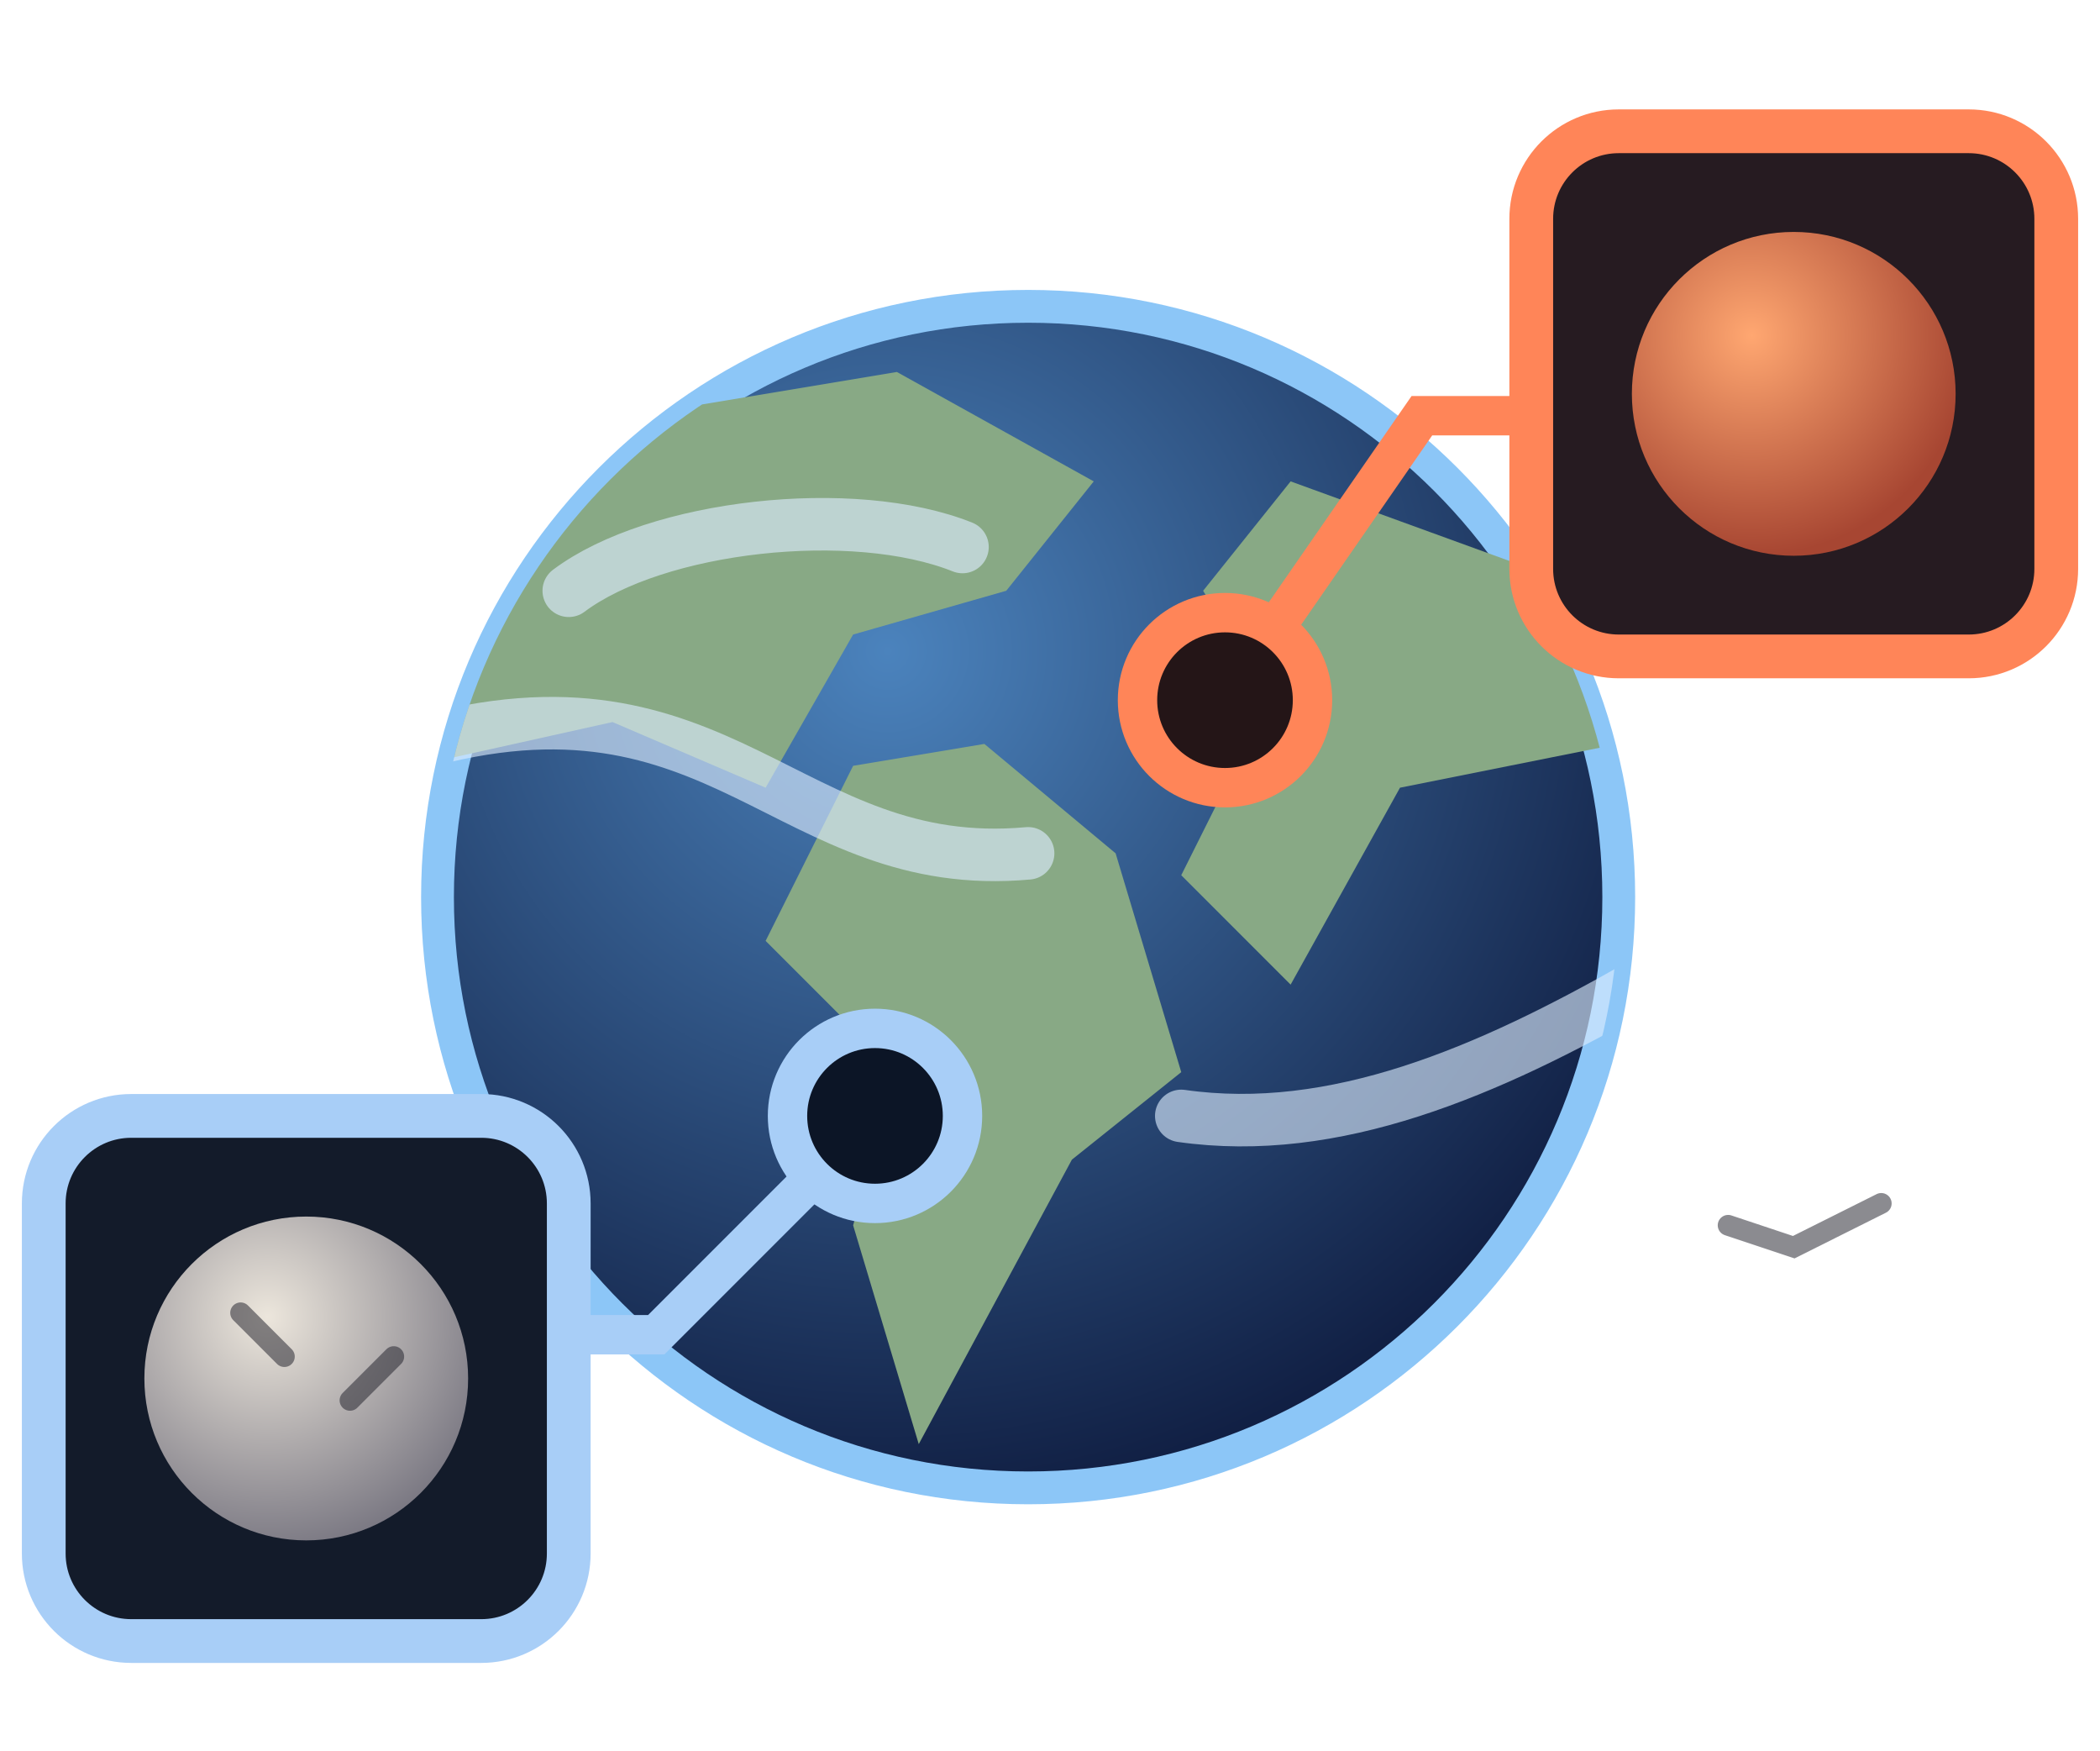
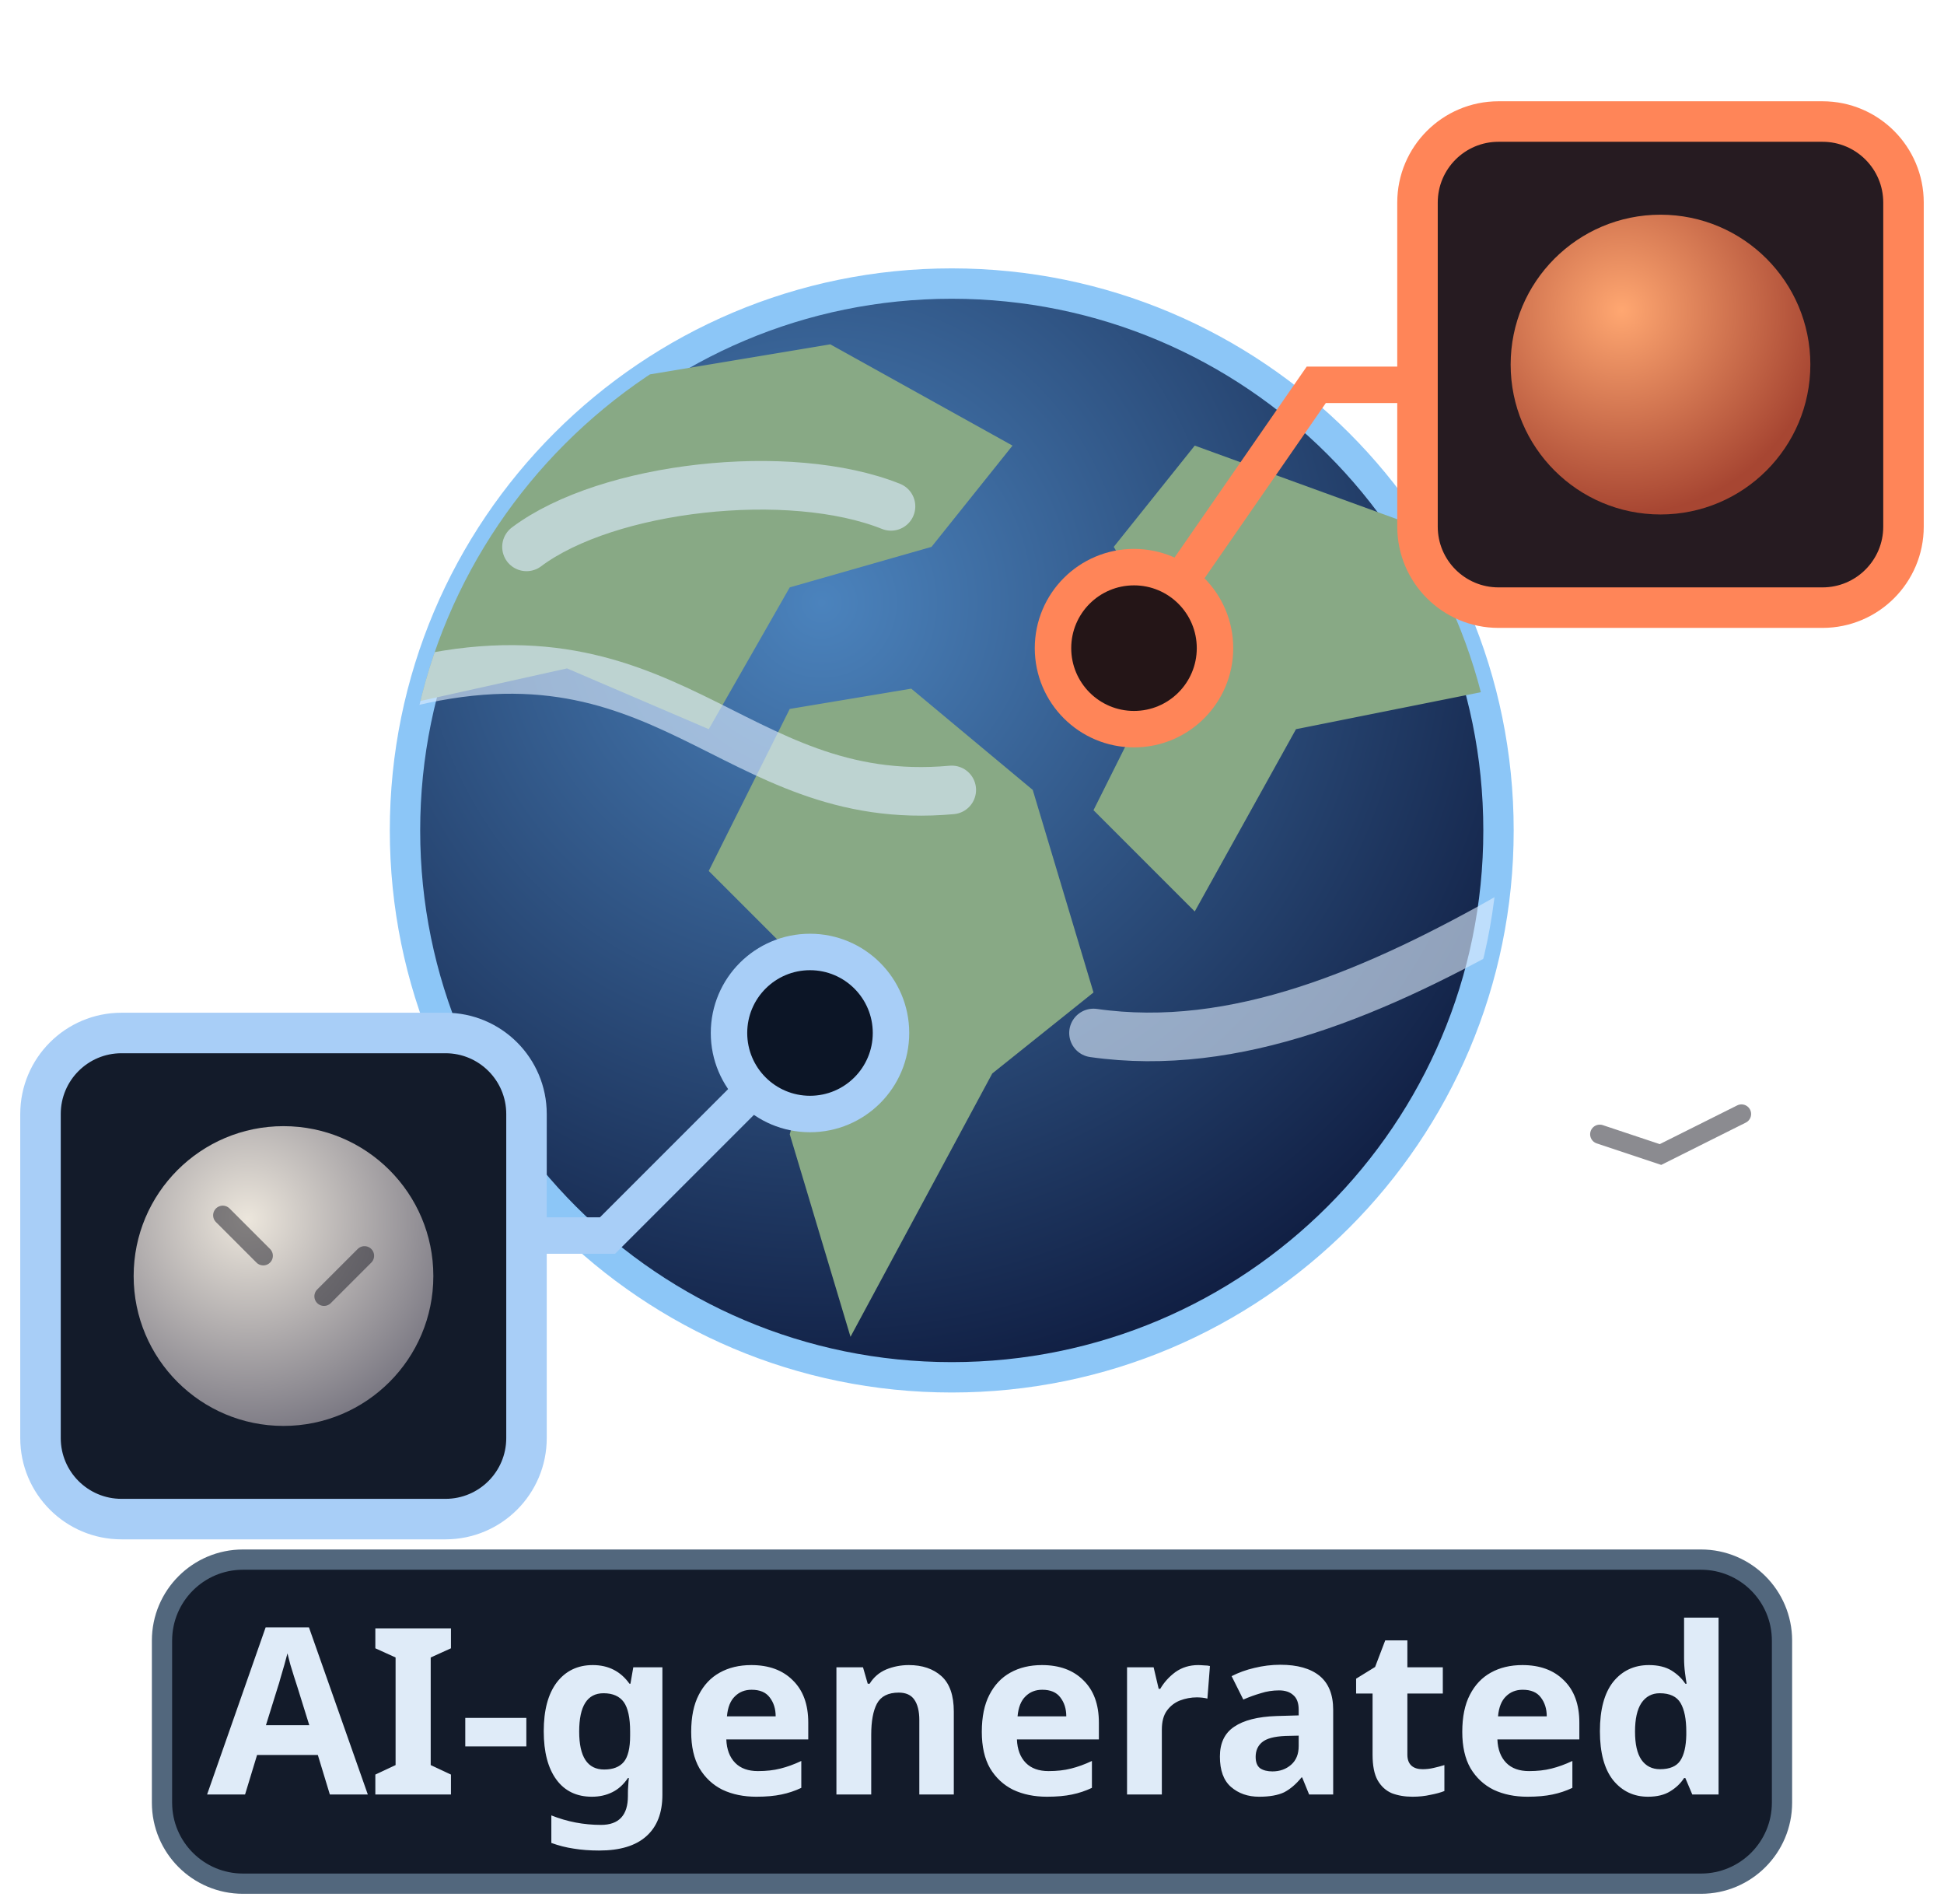
- <svg xmlns="http://www.w3.org/2000/svg" viewBox="0 0 96 80" fill="none">
+ <svg xmlns="http://www.w3.org/2000/svg" viewBox="0 0 96 94" fill="none">
  <defs>
    <radialGradient id="earth" cx=".38" cy=".29" r=".74">
      <stop stop-color="#4b83bd" />
      <stop offset="1" stop-color="#101e42" />
    </radialGradient>
    <radialGradient id="mars" cx=".37" cy=".32" r=".68">
      <stop stop-color="#ffa771" />
      <stop offset="1" stop-color="#a74632" />
    </radialGradient>
    <radialGradient id="moon" cx=".38" cy=".31" r=".75">
      <stop stop-color="#ece6dc" />
      <stop offset="1" stop-color="#777580" />
    </radialGradient>
    <clipPath id="globe">
      <circle cx="47" cy="41" r="27" />
    </clipPath>
  </defs>
  <circle cx="47" cy="41" r="27" fill="url(#earth)" stroke="#8cc6f7" stroke-width="1.5" />
  <g clip-path="url(#globe)">
    <path fill="#88a985" d="m29 19 12-2 9 5-4 5-7 2-4 7-7-3-9 2 2-8zm10 16 6-1 6 5 3 10-5 4-7 13-3-10 2-7-6-6zm20-13 11 4 4 8-10 2-5 9-5-5 4-8-3-5z" />
    <path d="M19 34c14-4 17 6 28 5m7 12c7 1 14-2 21-6M26 27c4-3 13-4 18-2" stroke="#ddedff" stroke-width="2.4" stroke-linecap="round" opacity=".62" />
  </g>
  <path d="M23 61h7l10-10" stroke="#a8cef7" stroke-width="1.8" />
  <circle cx="40" cy="51" r="4" fill="#0c1526" stroke="#a8cef7" stroke-width="1.8" />
  <rect x="2" y="51" width="24" height="24" rx="4" fill="#131b2a" stroke="#a8cef7" stroke-width="2" />
  <circle cx="14" cy="63" r="7.4" fill="url(#moon)" />
  <path d="M73 19h-8l-9 13" stroke="#ff8558" stroke-width="1.8" />
  <circle cx="56" cy="32" r="4" fill="#241517" stroke="#ff8558" stroke-width="1.8" />
  <rect x="70" y="6" width="24" height="24" rx="4" fill="#261b21" stroke="#ff8558" stroke-width="2" />
  <circle cx="82" cy="18" r="7.4" fill="url(#mars)" />
  <path d="m11 60 2 2m3 2 2-2m61-6 3 1 4-2" stroke="#20202b" stroke-width=".95" opacity=".52" stroke-linecap="round" />
+   <rect x="8" y="77" width="80" height="16" rx="4" fill="#131b2a" stroke="#52677d" />
+   <text x="48" y="88.6" text-anchor="middle" font-family="sans-serif" font-weight="700" font-size="11.5" fill="#dfebf8">AI-generated</text>
</svg>
